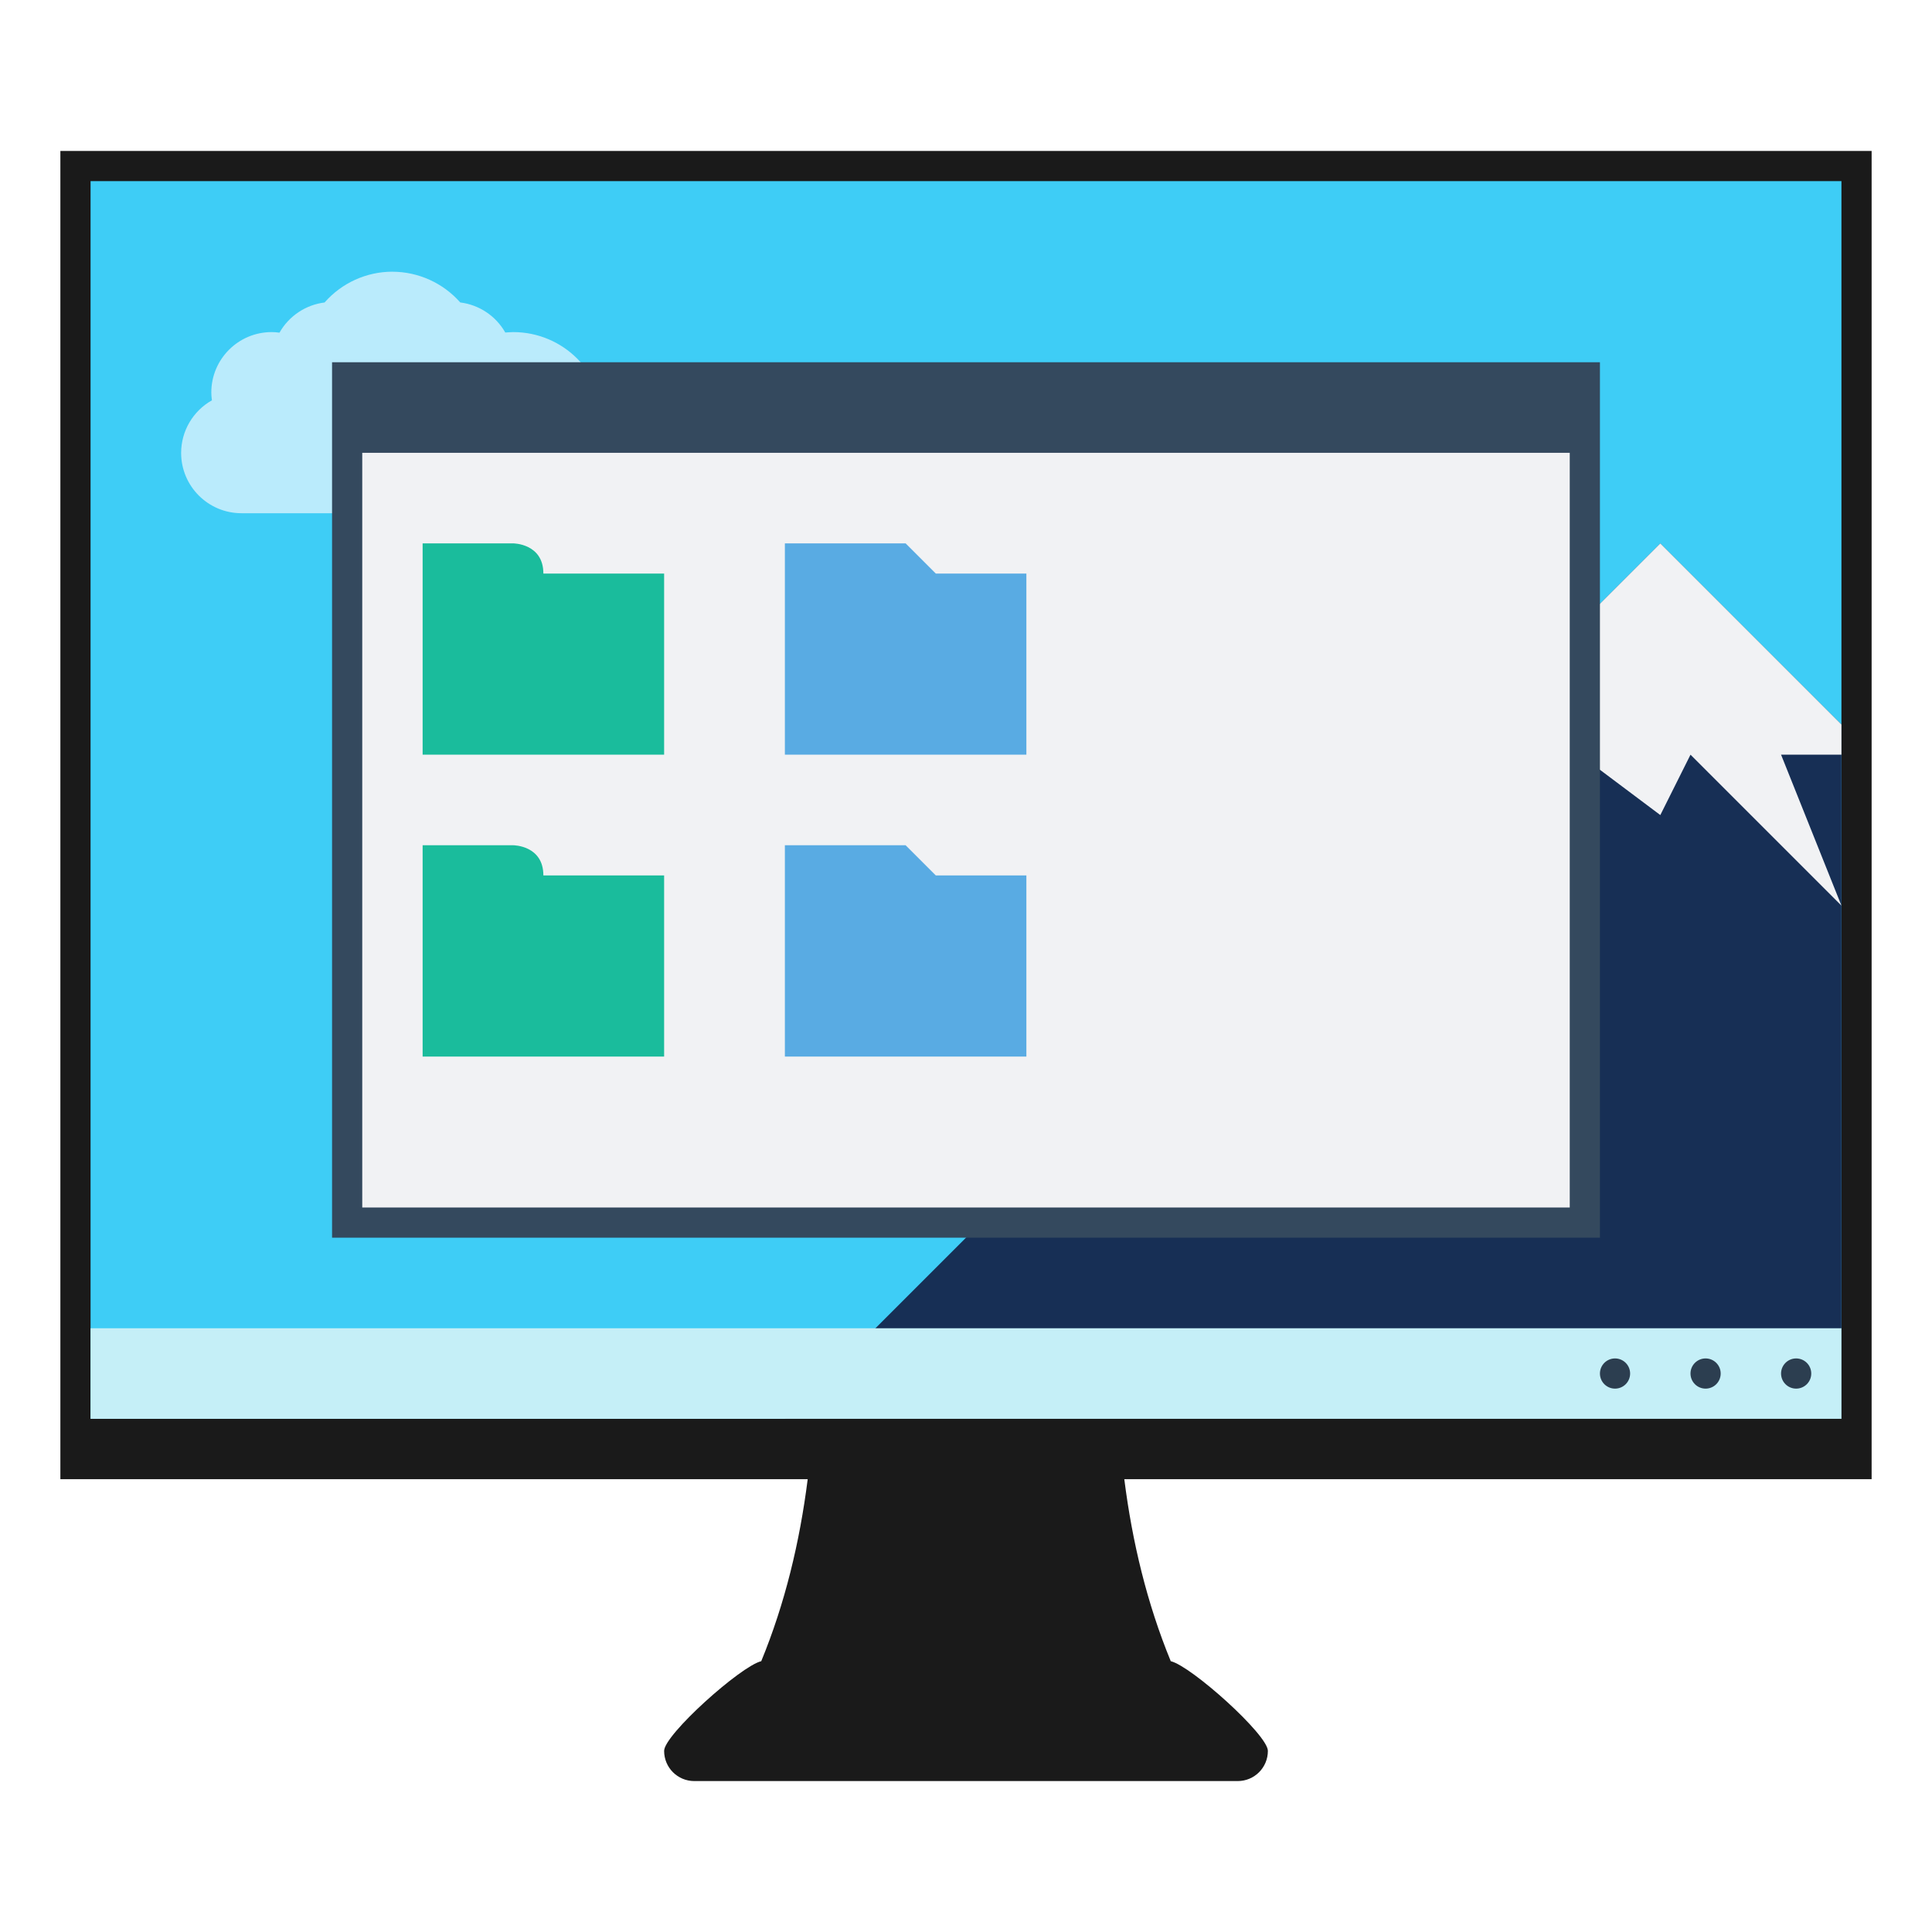
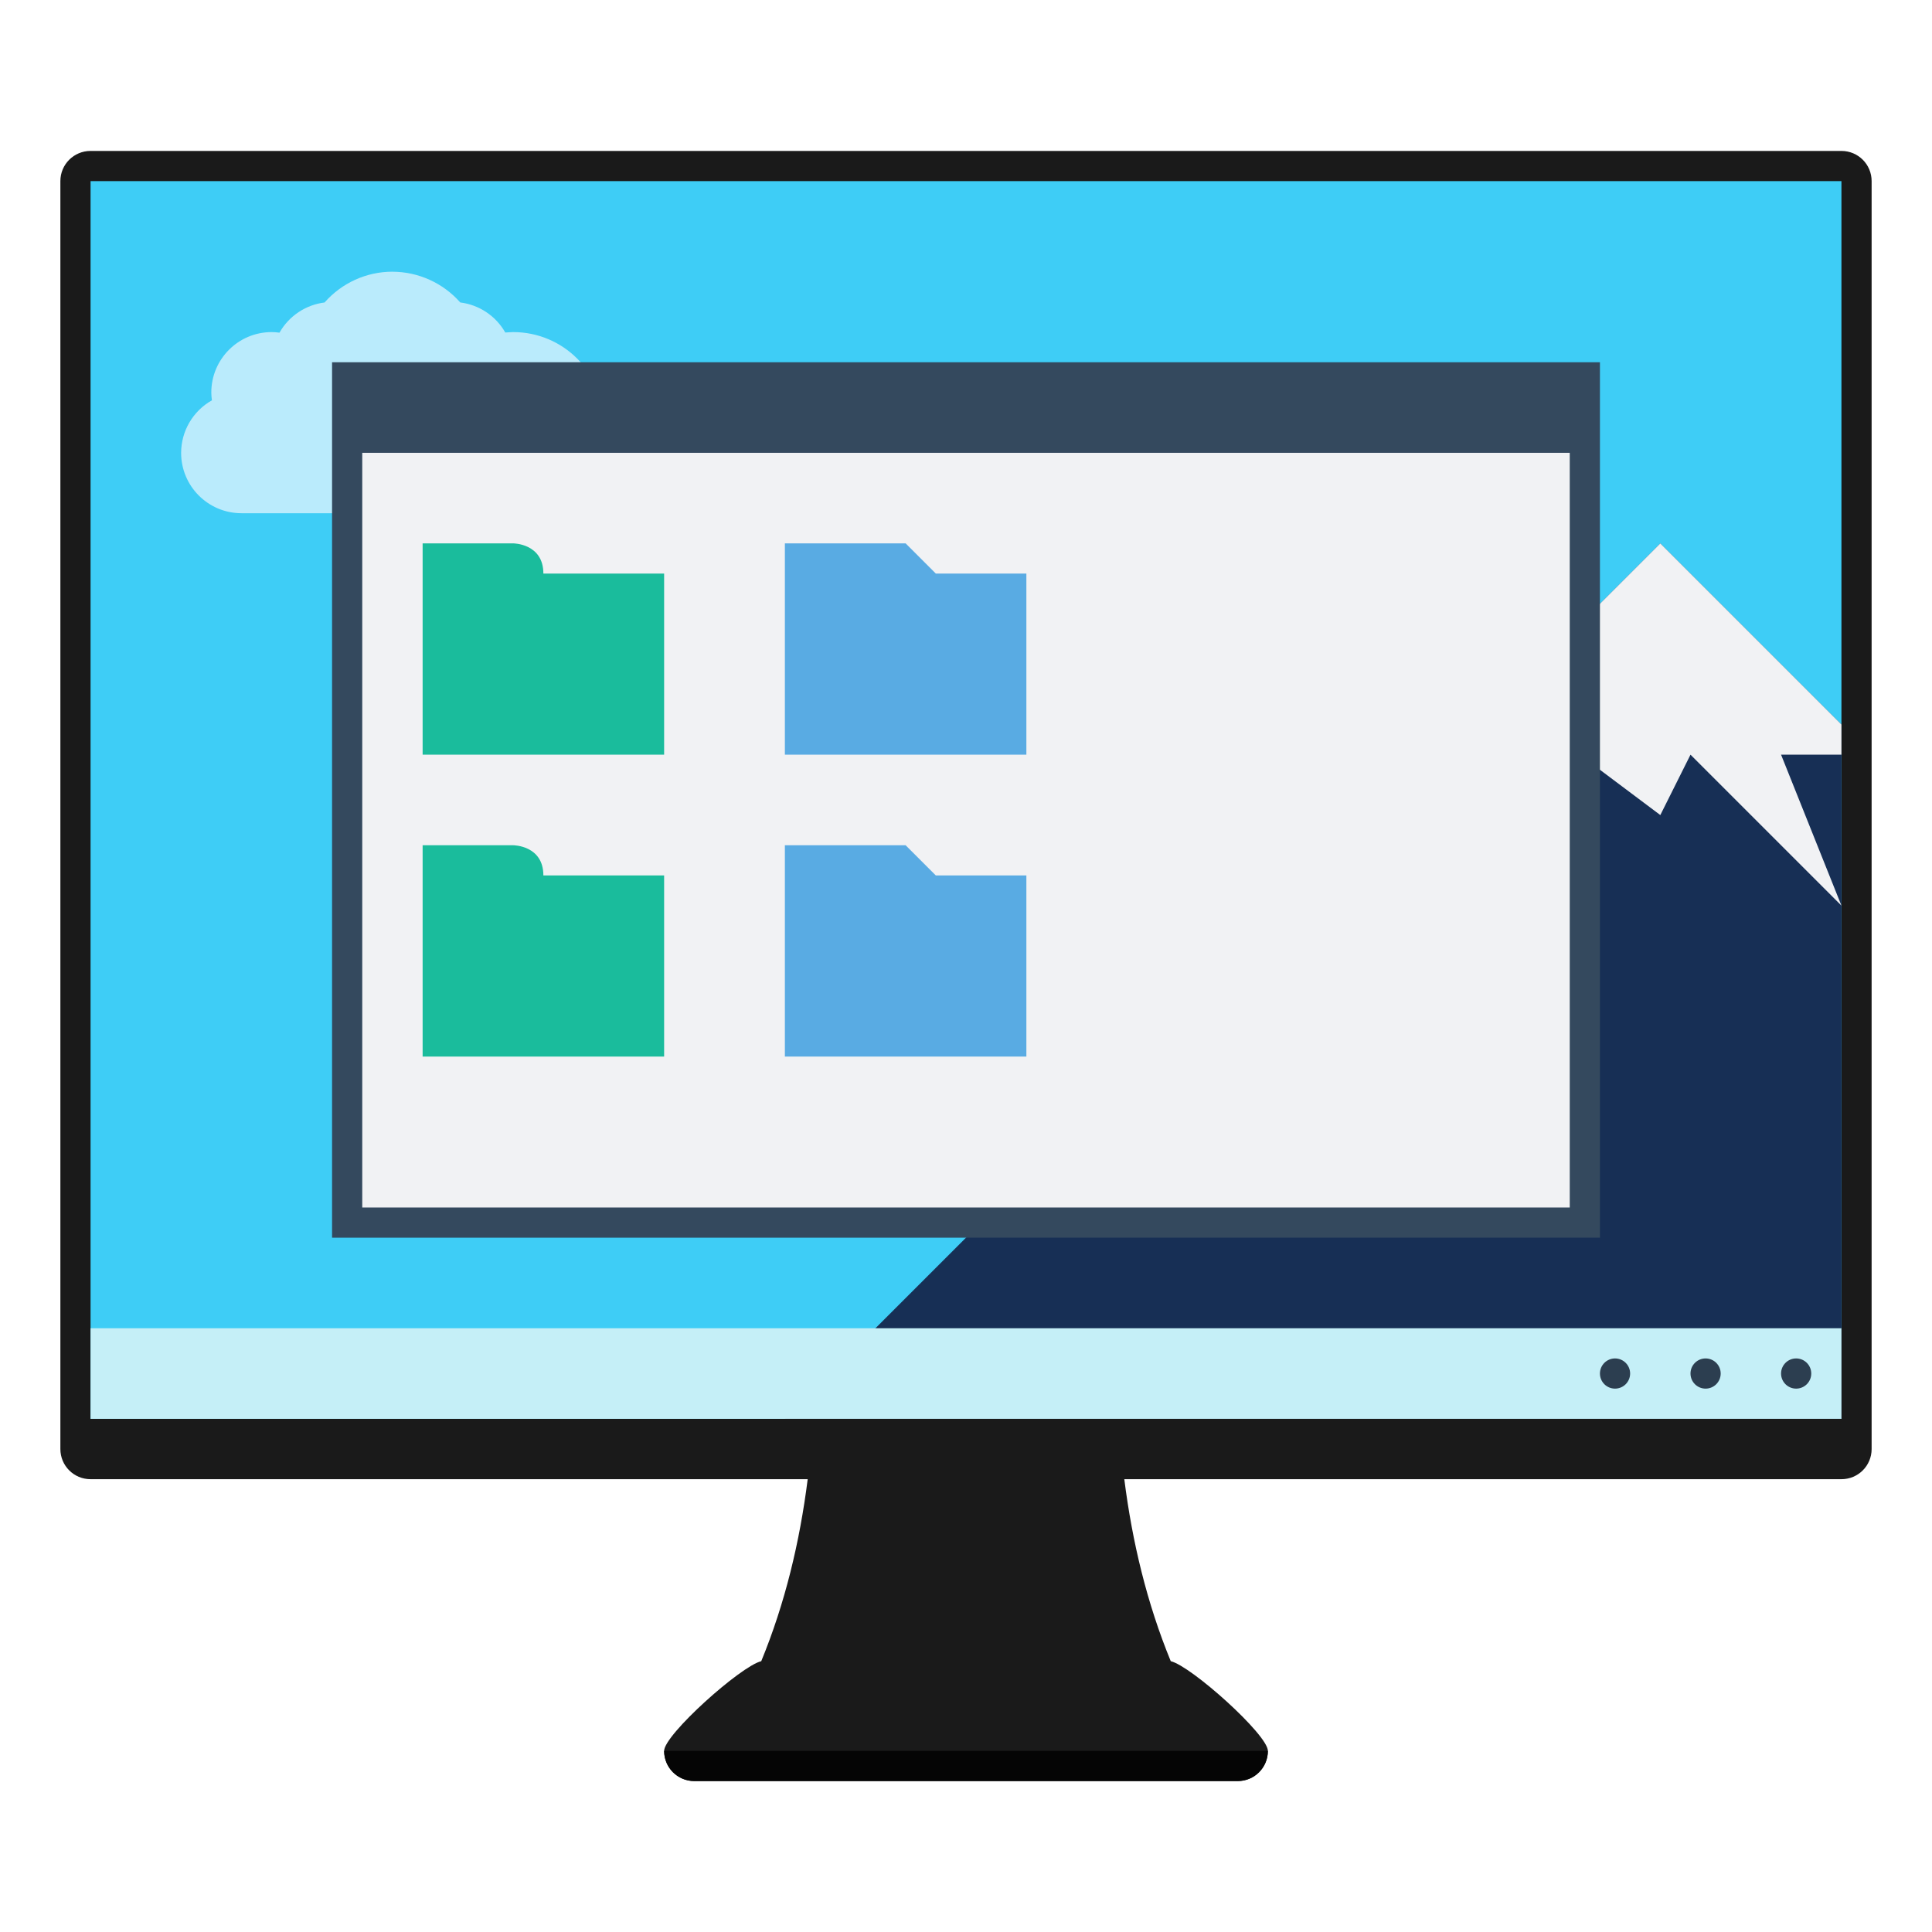
<svg xmlns="http://www.w3.org/2000/svg" width="64" height="64" viewBox="0 0 64 64" id="svg2" version="1.1">
  <defs id="defs4" />
  <g id="layer1" transform="translate(0,-1058.52)">
-     <path style="opacity:1;fill:#1a1a1a;fill-opacity:1;stroke:none;stroke-opacity:1" d="m 2,1063.52 0,44 24.756,0 c -0.263,2.082 -0.752,4.117 -1.539,6.029 -0.676,0.16 -3.217,2.436 -3.217,2.971 0,0.554 0.446,1 1,1 l 2,0 16,0 c 0.554,0 1,-0.446 1,-1 0,-0.535 -2.54,-2.811 -3.217,-2.971 -0.787,-1.913 -1.276,-3.947 -1.539,-6.029 l 24.756,0 0,-44 z" id="rect4214" />
+     <path style="opacity:1;fill:#1a1a1a;fill-opacity:1;stroke:none;stroke-opacity:1" d="m 3,1063.52 c -0.554,0 -1,0.446 -1,1 l 0,42 c 0,0.554 0.446,1 1,1 l 23.756,0 c -0.263,2.082 -0.752,4.117 -1.539,6.029 -0.676,0.16 -3.217,2.436 -3.217,2.971 0,0.554 0.446,1 1,1 l 2,0 16,0 c 0.554,0 1,-0.446 1,-1 0,-0.535 -2.54,-2.811 -3.217,-2.971 -0.787,-1.913 -1.276,-3.947 -1.539,-6.029 l 23.756,0 c 0.554,0 1,-0.446 1,-1 l 0,-42 c 0,-0.554 -0.446,-1 -1,-1 l -58,0 z" id="rect4214-0" />
+     <path style="opacity:1;fill:#050505;fill-opacity:1;stroke:none;stroke-width:0.1;stroke-linecap:square;stroke-linejoin:miter;stroke-miterlimit:4;stroke-dasharray:none;stroke-dashoffset:0;stroke-opacity:1" d="m 22,1116.52 c 0,0.554 0.446,1 1,1 l 18,0 c 0.554,0 1,-0.446 1,-1 l -20,0 z" id="rect4163" />
    <rect style="opacity:1;fill:#3ecdf6;fill-opacity:1;stroke:none;stroke-opacity:1" id="rect4228" width="58" height="41" x="3" y="1064.52" ry="0" />
    <path style="fill:#172f55;fill-opacity:1;fill-rule:evenodd;stroke:none;stroke-width:1px;stroke-linecap:butt;stroke-linejoin:miter;stroke-opacity:1" d="m 55,1076.52 -29,29 35,0 0,-23 -6,-6 z" id="path4202-5" />
    <path style="fill:#f1f2f4;fill-opacity:1;fill-rule:evenodd;stroke:none;stroke-width:1px;stroke-linecap:butt;stroke-linejoin:miter;stroke-opacity:1" d="m 55,1076.52 -7.6,7.6 3.6,-1.6 4,3 1,-2 5,5 -2,-5 2,0 0,-1 -6,-6 z" id="path4236-1" />
    <rect style="opacity:1;fill:#c5eff7;fill-opacity:1;stroke:none;stroke-opacity:1" id="rect4230" width="58" height="3" x="3" y="1102.52" />
    <circle style="opacity:1;fill:#2c3e50;fill-opacity:1;stroke:none;stroke-opacity:1" id="path4323" cx="59.5" cy="1104.02" r="0.5" />
    <circle style="opacity:1;fill:#2c3e50;fill-opacity:1;stroke:none;stroke-opacity:1" id="path4323-6" cx="56.5" cy="1104.02" r="0.5" />
    <circle style="opacity:1;fill:#2c3e50;fill-opacity:1;stroke:none;stroke-opacity:1" id="path4323-8" cx="53.5" cy="1104.02" r="0.5" />
    <path style="opacity:1;fill:#baebfc;fill-opacity:1;stroke:none;stroke-opacity:1" d="m 13,1067.52 c -0.861,0 -1.68,0.373 -2.248,1.02 -0.628,0.078 -1.182,0.449 -1.494,1 -0.085,-0.012 -0.172,-0.019 -0.258,-0.019 -1.105,0 -2,0.895 -2,2 8.58e-4,0.087 0.007,0.174 0.02,0.26 -0.629,0.354 -1.018,1.019 -1.02,1.74 0,1.105 0.895,2 2,2 l 9,0 c 1.657,0 3,-1.343 3,-3 0,-1.657 -1.343,-3 -3,-3 -0.087,7e-4 -0.175,0.01 -0.262,0.014 -0.312,-0.549 -0.865,-0.918 -1.492,-0.996 -0.568,-0.645 -1.386,-1.016 -2.246,-1.018 z" id="rect4249" />
    <rect style="opacity:1;fill:#34495e;fill-opacity:1;stroke:none;stroke-width:1;stroke-linecap:round;stroke-linejoin:miter;stroke-miterlimit:4;stroke-dasharray:none;stroke-opacity:0.299" id="rect4162" width="42" height="29" x="11" y="1070.52" />
    <rect style="opacity:1;fill:#f1f2f4;fill-opacity:1;stroke:none;stroke-width:1;stroke-linecap:round;stroke-linejoin:miter;stroke-miterlimit:4;stroke-dasharray:none;stroke-opacity:0.299" id="rect4267" width="40" height="25" x="12" y="1073.52" />
    <path style="color:#000000;text-decoration:none;text-decoration-line:none;text-decoration-style:solid;text-decoration-color:#000000;white-space:normal;clip-rule:nonzero;display:inline;overflow:visible;visibility:visible;opacity:1;isolation:auto;mix-blend-mode:normal;color-interpolation:sRGB;color-interpolation-filters:linearRGB;solid-color:#000000;solid-opacity:1;fill:#1abc9c;fill-opacity:1;fill-rule:nonzero;stroke:none;stroke-width:1;stroke-linecap:butt;stroke-linejoin:miter;stroke-miterlimit:4;stroke-dasharray:none;stroke-dashoffset:0;stroke-opacity:1;color-rendering:auto;image-rendering:auto;shape-rendering:auto;text-rendering:auto;enable-background:accumulate" d="m 14,1076.52 0,7 8,0 0,-5 0,-1 -4,0 c 0,-1 -1,-1 -1,-1 l -3,0 z m 0,10 0,7 8,0 0,-5 0,-1 -4,0 c 0,-1 -1,-1 -1,-1 l -3,0 z" id="desktopFolders" />
    <path style="color:#000000;text-decoration:none;text-decoration-line:none;text-decoration-style:solid;text-decoration-color:#000000;white-space:normal;clip-rule:nonzero;display:inline;overflow:visible;visibility:visible;opacity:1;isolation:auto;mix-blend-mode:normal;color-interpolation:sRGB;color-interpolation-filters:linearRGB;solid-color:#000000;solid-opacity:1;fill:#59abe3;fill-opacity:1;fill-rule:nonzero;stroke:none;stroke-width:1;stroke-linecap:butt;stroke-linejoin:miter;stroke-miterlimit:4;stroke-dasharray:none;stroke-dashoffset:0;stroke-opacity:1;color-rendering:auto;image-rendering:auto;shape-rendering:auto;text-rendering:auto;enable-background:accumulate" d="M 26 18 L 26 25 L 34 25 L 34 20 L 34 19 L 31 19 L 30 18 L 29 18 L 26 18 z M 26 28 L 26 35 L 34 35 L 34 30 L 34 29 L 31 29 L 30 28 L 29 28 L 26 28 z " transform="translate(0,1058.52)" id="path4275" />
  </g>
</svg>
